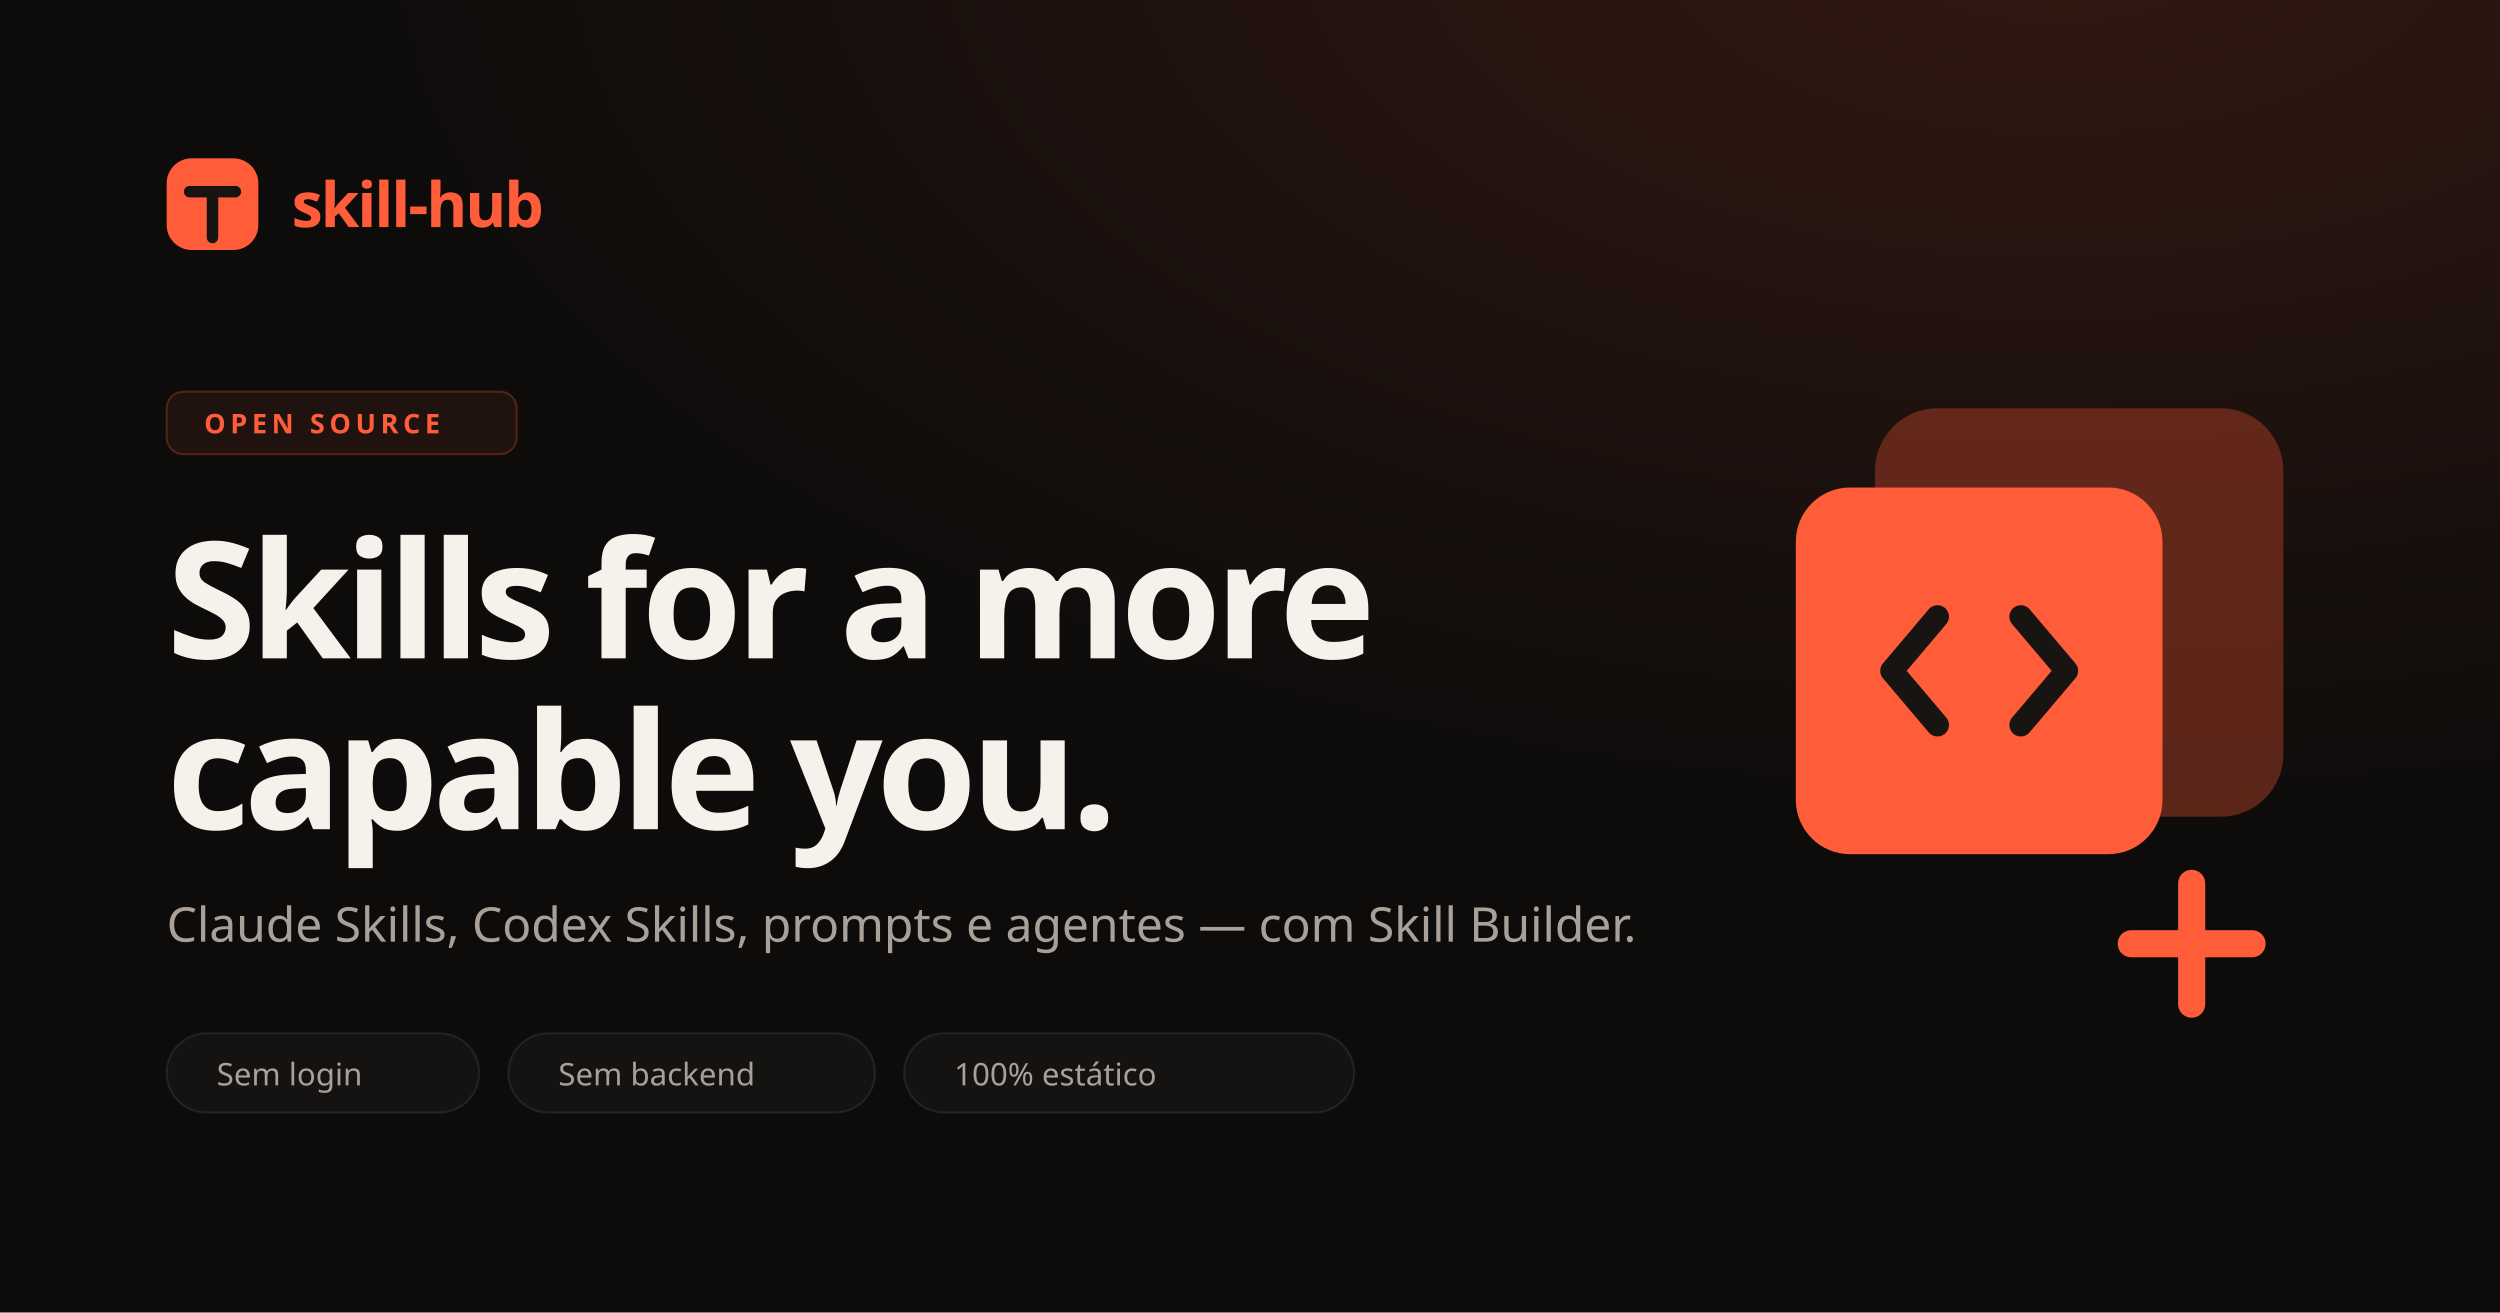
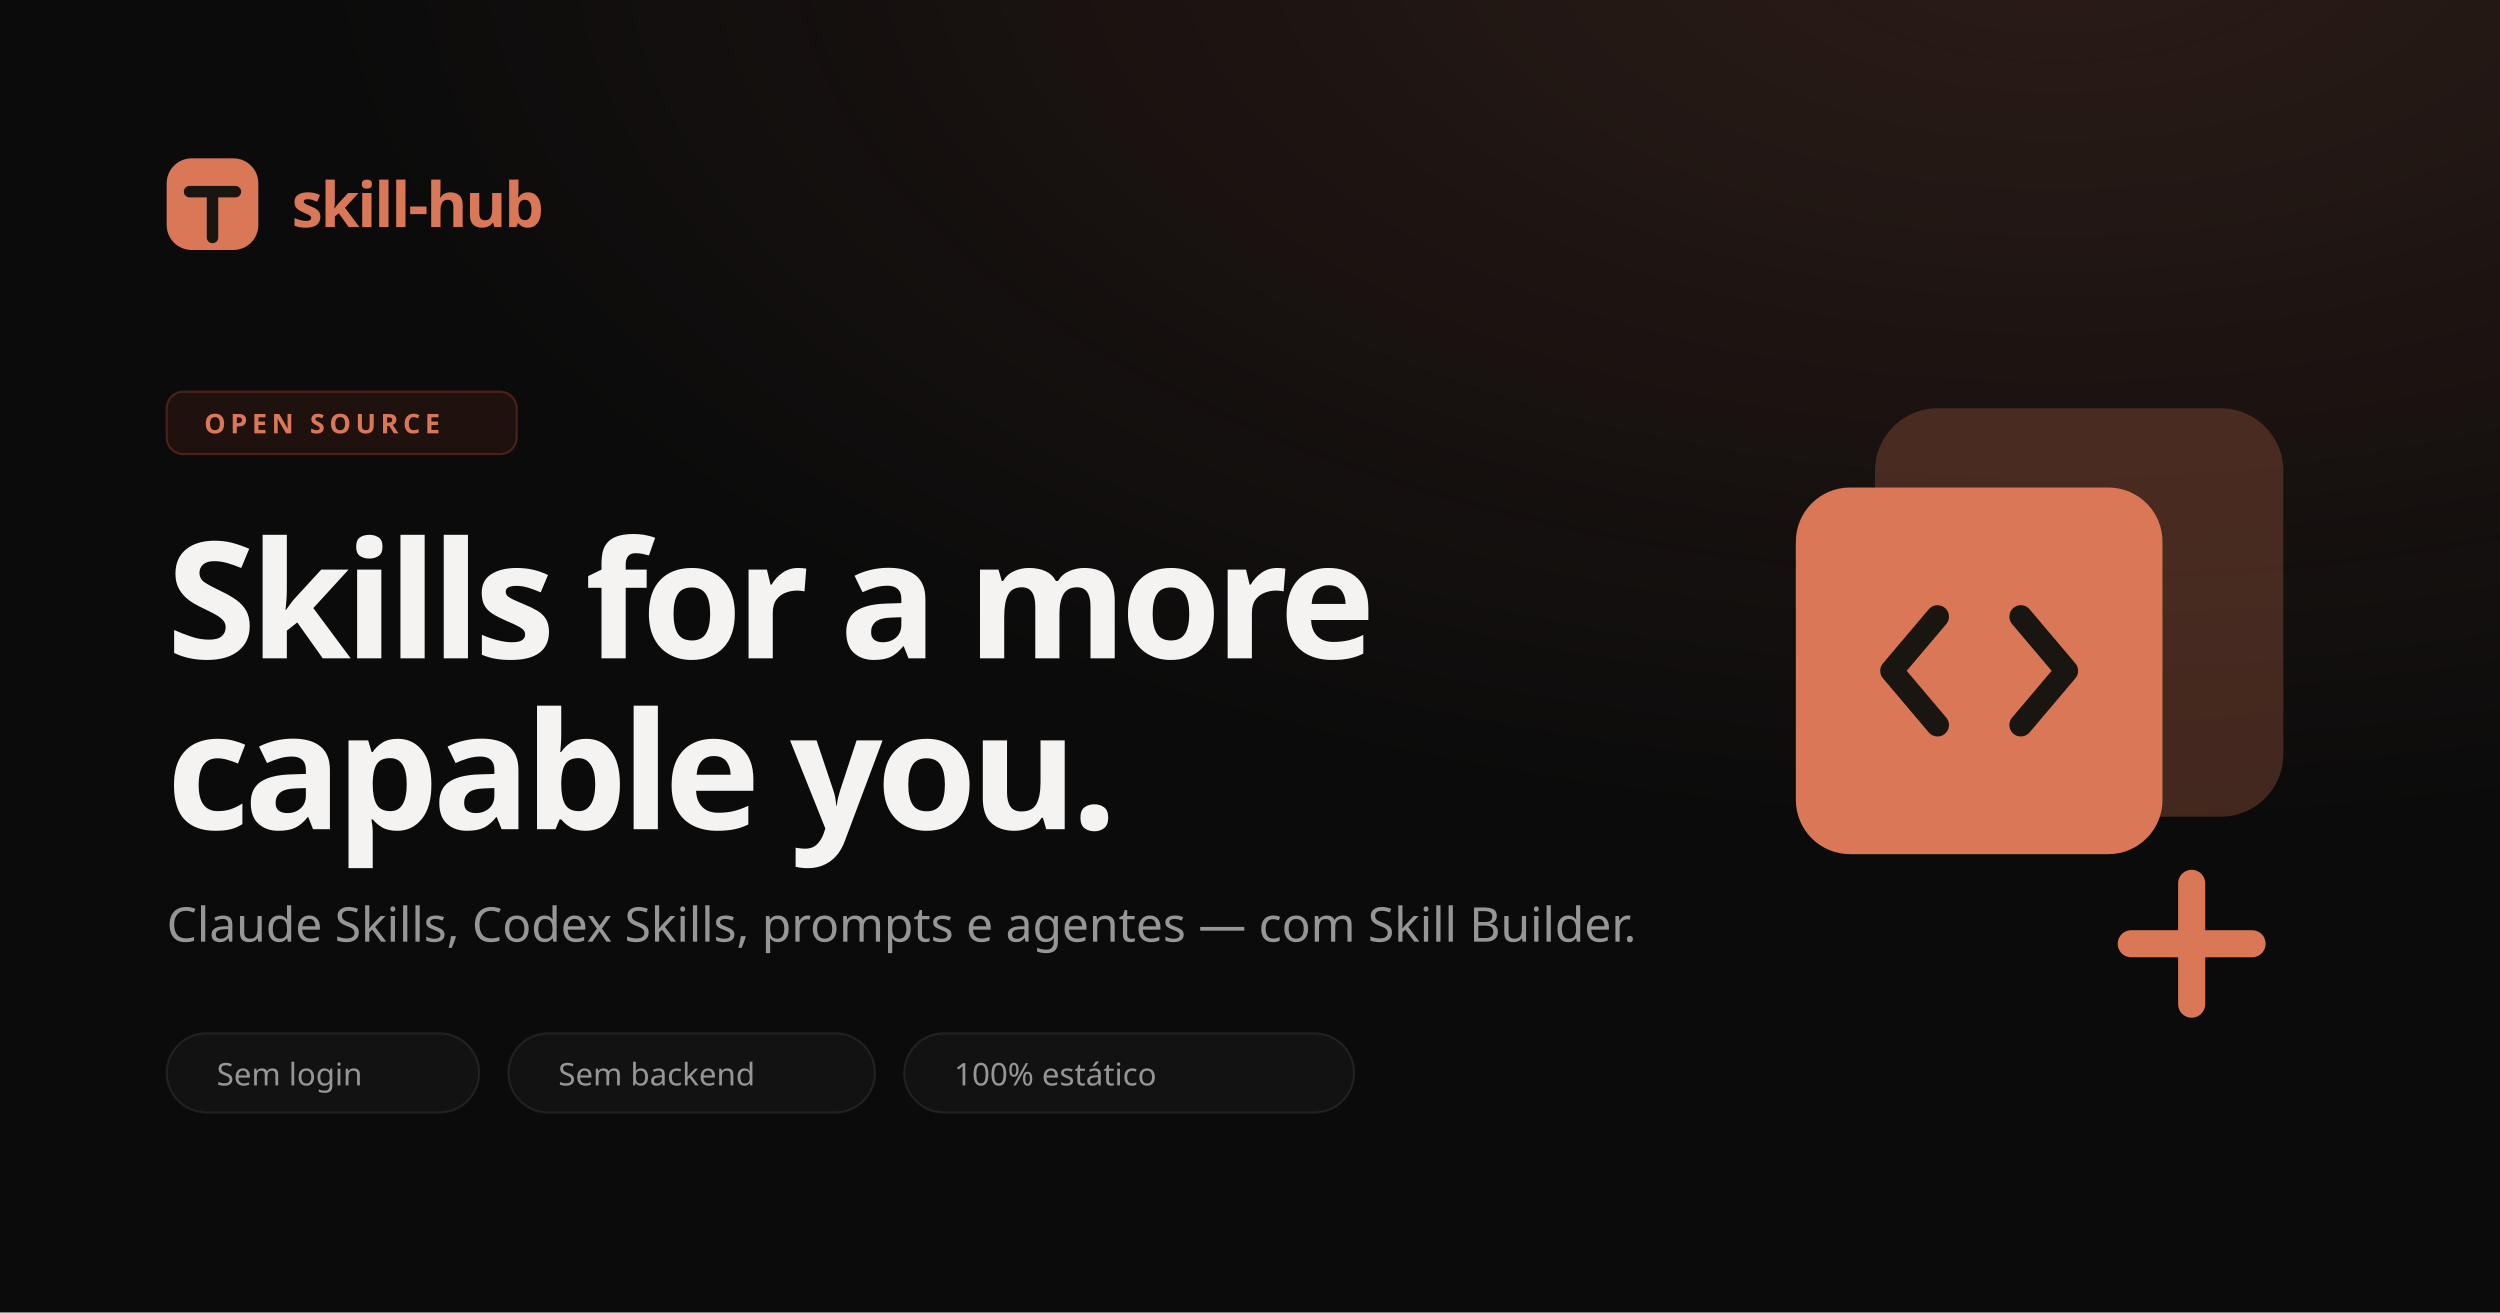
<svg xmlns="http://www.w3.org/2000/svg" width="1200" height="630" viewBox="0 0 1200 630" role="img" aria-label="Skill Hub — marketplace gratuito de Skills">
  <defs>
    <radialGradient id="glow" cx="82%" cy="-6%" r="70%">
-       <stop offset="0%" stop-color="#ff5d3a" stop-opacity=".16" />
-       <stop offset="100%" stop-color="#ff5d3a" stop-opacity="0" />
+       <stop offset="0%" stop-color="#d97757" stop-opacity=".16" />
+       <stop offset="100%" stop-color="#d97757" stop-opacity="0" />
    </radialGradient>
  </defs>
-   <rect width="1200" height="630" fill="#0d0c0b" />
+   <rect width="1200" height="630" fill="#0b0b0b" />
  <rect width="1200" height="630" fill="url(#glow)" />
-   <rect x="80" y="76" width="44" height="44" rx="12" fill="#ff5d3a" />
-   <path d="M91 92h22M102 92v22" stroke="#171411" stroke-width="5.5" stroke-linecap="round" />
-   <text x="140" y="109" font-family="Segoe UI, system-ui, sans-serif" font-size="30" font-weight="700" fill="#ff5d3a" letter-spacing="-1">skill-hub</text>
+   <rect x="80" y="76" width="44" height="44" rx="12" fill="#d97757" />
+   <path d="M91 92h22M102 92v22" stroke="#191510" stroke-width="5.5" stroke-linecap="round" />
+   <text x="140" y="109" font-family="Segoe UI, system-ui, sans-serif" font-size="30" font-weight="700" fill="#d97757" letter-spacing="-1">skill-hub</text>
  <rect x="80" y="188" width="168" height="30" rx="8" fill="rgba(255,93,58,.08)" stroke="rgba(255,93,58,.25)" />
-   <text x="98" y="208" font-family="Segoe UI, system-ui, sans-serif" font-size="13" font-weight="600" fill="#ff5d3a" letter-spacing="2.2">OPEN SOURCE</text>
-   <text font-family="Segoe UI, system-ui, sans-serif" font-size="78" font-weight="700" fill="#f6f1eb" letter-spacing="-3">
+   <text x="98" y="208" font-family="Segoe UI, system-ui, sans-serif" font-size="13" font-weight="600" fill="#d97757" letter-spacing="2.2">OPEN SOURCE</text>
+   <text font-family="Segoe UI, system-ui, sans-serif" font-size="78" font-weight="700" fill="#f4f3f1" letter-spacing="-3">
    <tspan x="80" y="316">Skills for a more</tspan>
    <tspan x="80" y="398">capable you.</tspan>
  </text>
-   <text x="80" y="452" font-family="Segoe UI, system-ui, sans-serif" font-size="23" fill="#a9a098">Claude Skills, Codex Skills, prompts e agentes — com Skill Builder.</text>
-   <g font-family="Segoe UI, system-ui, sans-serif" font-size="15" fill="#a9a098">
+   <text x="80" y="452" font-family="Segoe UI, system-ui, sans-serif" font-size="23" fill="#979695">Claude Skills, Codex Skills, prompts e agentes — com Skill Builder.</text>
+   <g font-family="Segoe UI, system-ui, sans-serif" font-size="15" fill="#979695">
    <rect x="80" y="496" width="150" height="38" rx="19" fill="rgba(255,255,255,.03)" stroke="rgba(255,255,255,.08)" />
    <text x="104" y="521">Sem login</text>
    <rect x="244" y="496" width="176" height="38" rx="19" fill="rgba(255,255,255,.03)" stroke="rgba(255,255,255,.08)" />
    <text x="268" y="521">Sem backend</text>
    <rect x="434" y="496" width="216" height="38" rx="19" fill="rgba(255,255,255,.03)" stroke="rgba(255,255,255,.08)" />
    <text x="458" y="521">100% estático</text>
  </g>
-   <rect x="900" y="196" width="196" height="196" rx="30" fill="#a83e25" opacity=".5" />
-   <rect x="862" y="234" width="176" height="176" rx="26" fill="#ff5d3a" />
-   <path d="M930 296l-22 26 22 26M970 296l22 26-22 26" stroke="#171411" stroke-width="11" stroke-linecap="round" stroke-linejoin="round" fill="none" />
-   <path d="M1052 424v58M1023 453h58" stroke="#ff5d3a" stroke-width="13" stroke-linecap="round" />
+   <rect x="900" y="196" width="196" height="196" rx="30" fill="#7a4332" opacity=".5" />
+   <rect x="862" y="234" width="176" height="176" rx="26" fill="#d97757" />
+   <path d="M930 296l-22 26 22 26M970 296l22 26-22 26" stroke="#191510" stroke-width="11" stroke-linecap="round" stroke-linejoin="round" fill="none" />
+   <path d="M1052 424v58M1023 453h58" stroke="#d97757" stroke-width="13" stroke-linecap="round" />
</svg>
